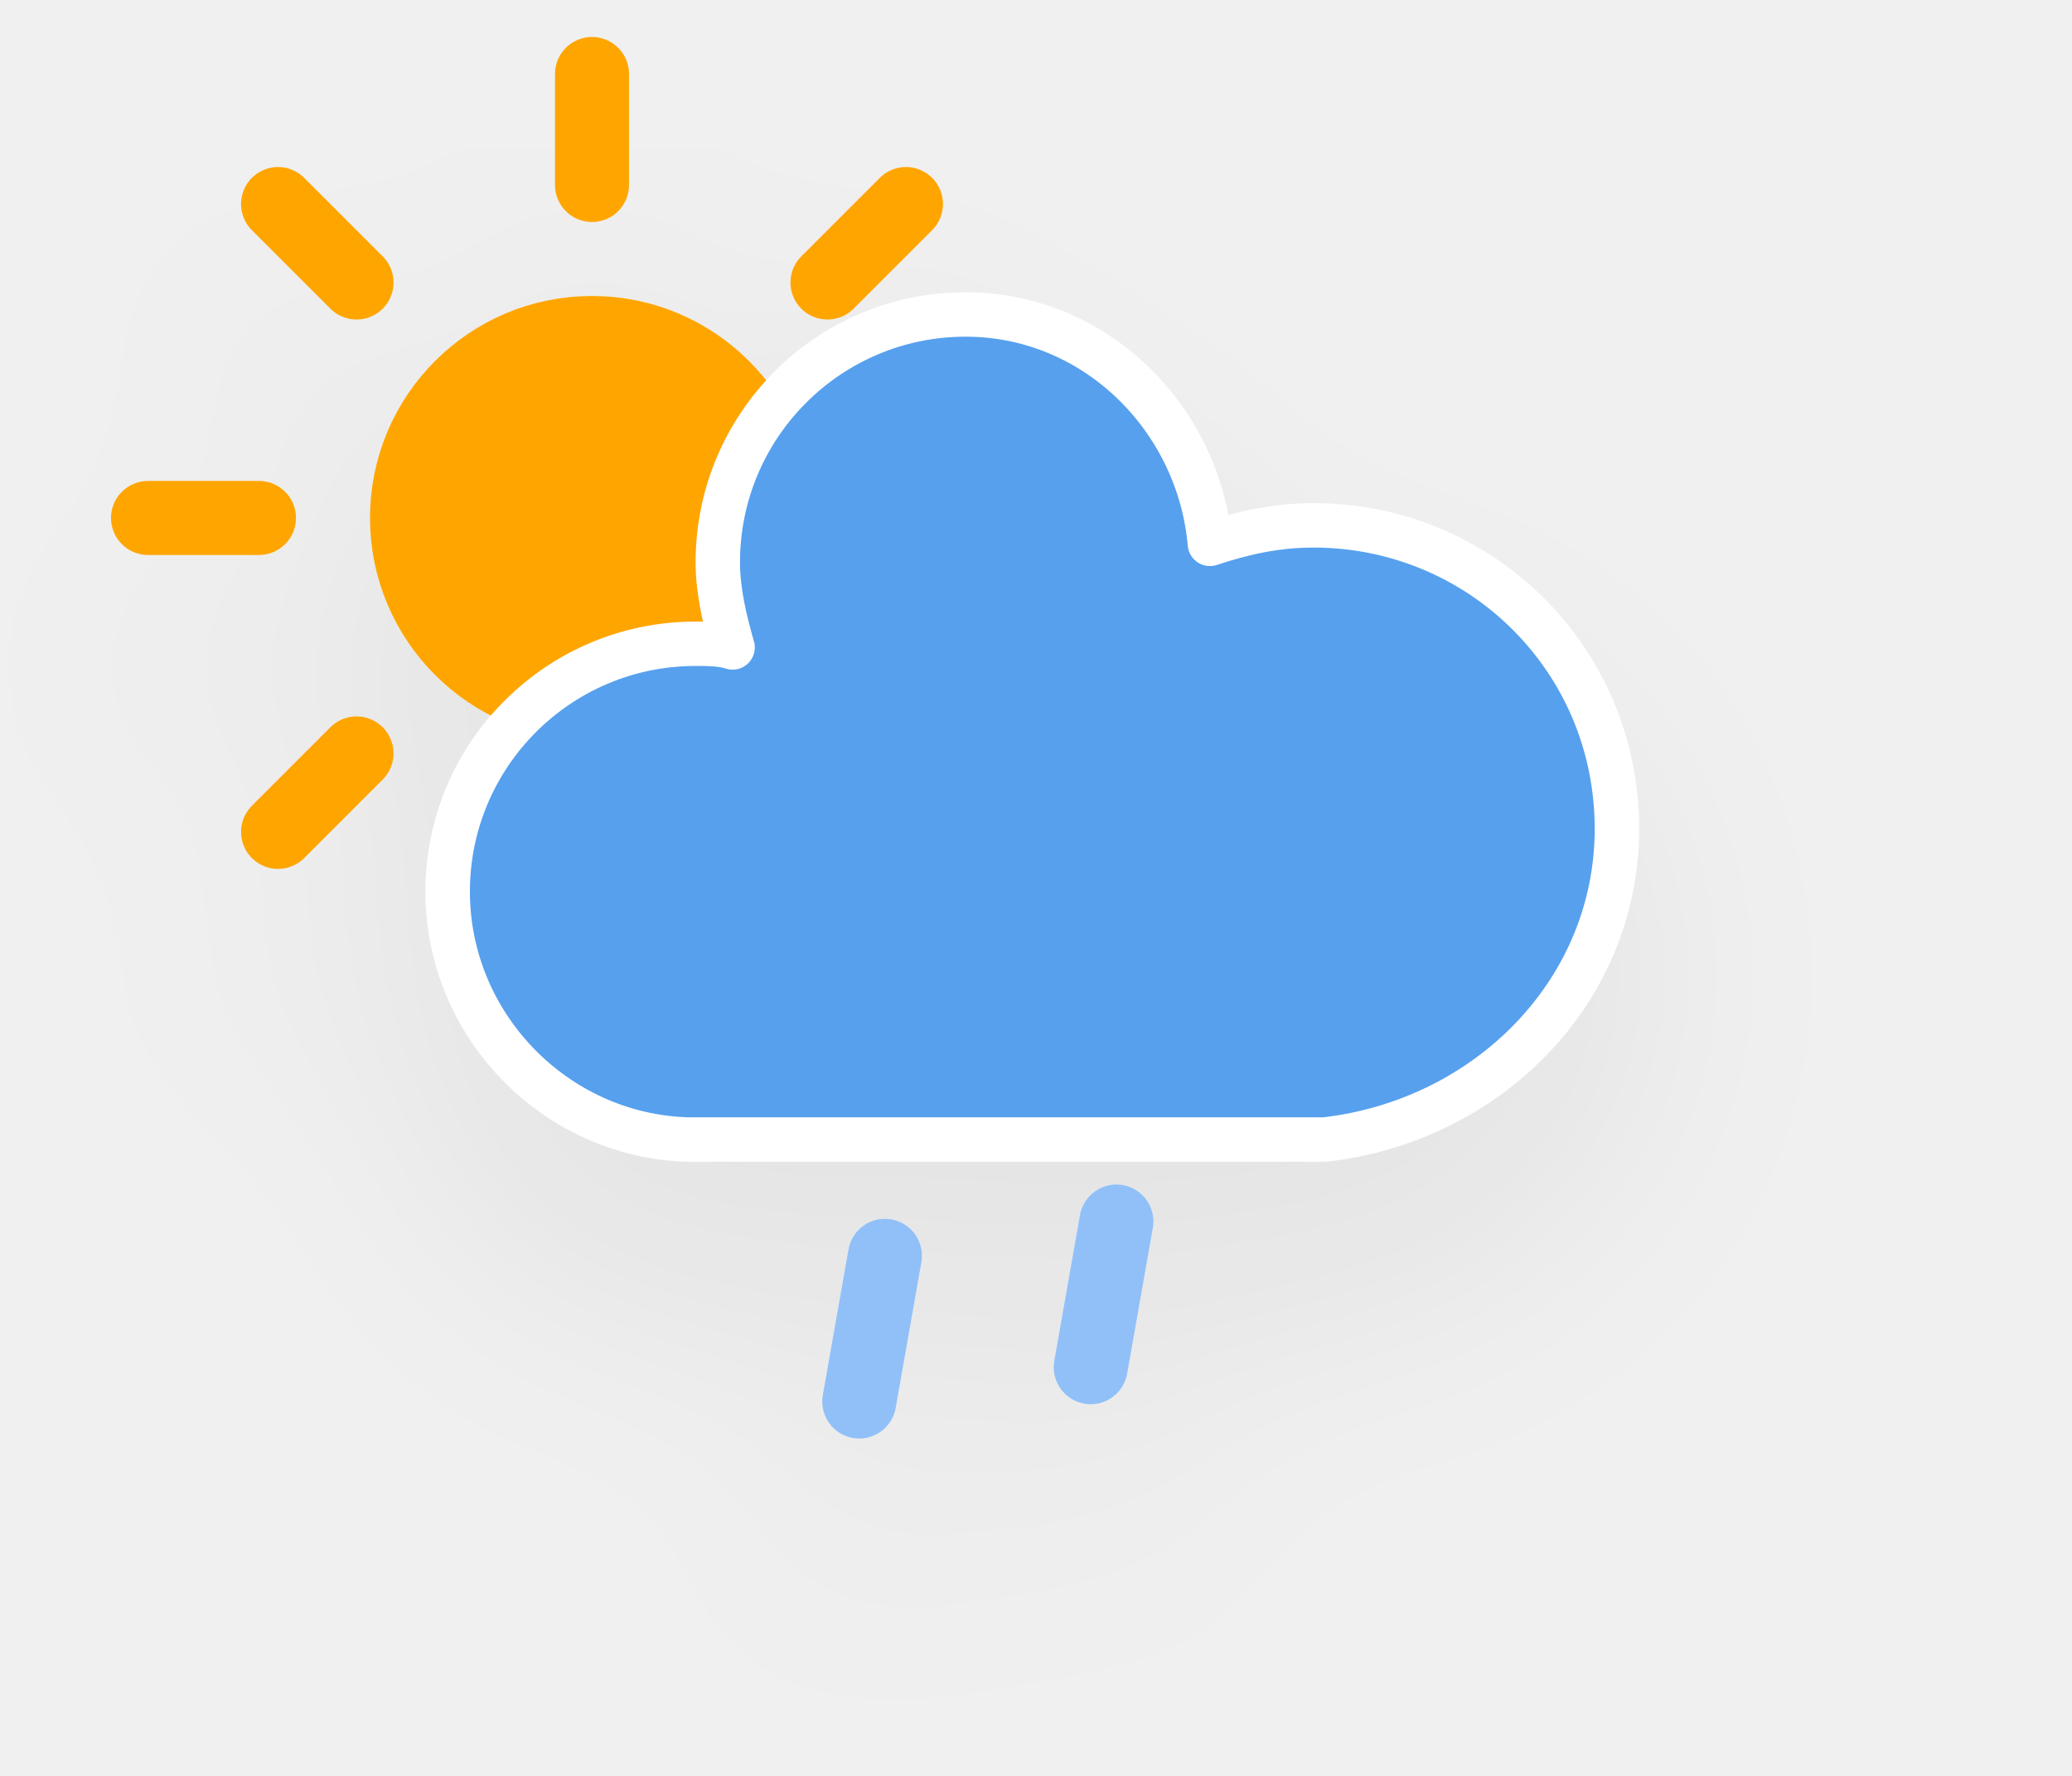
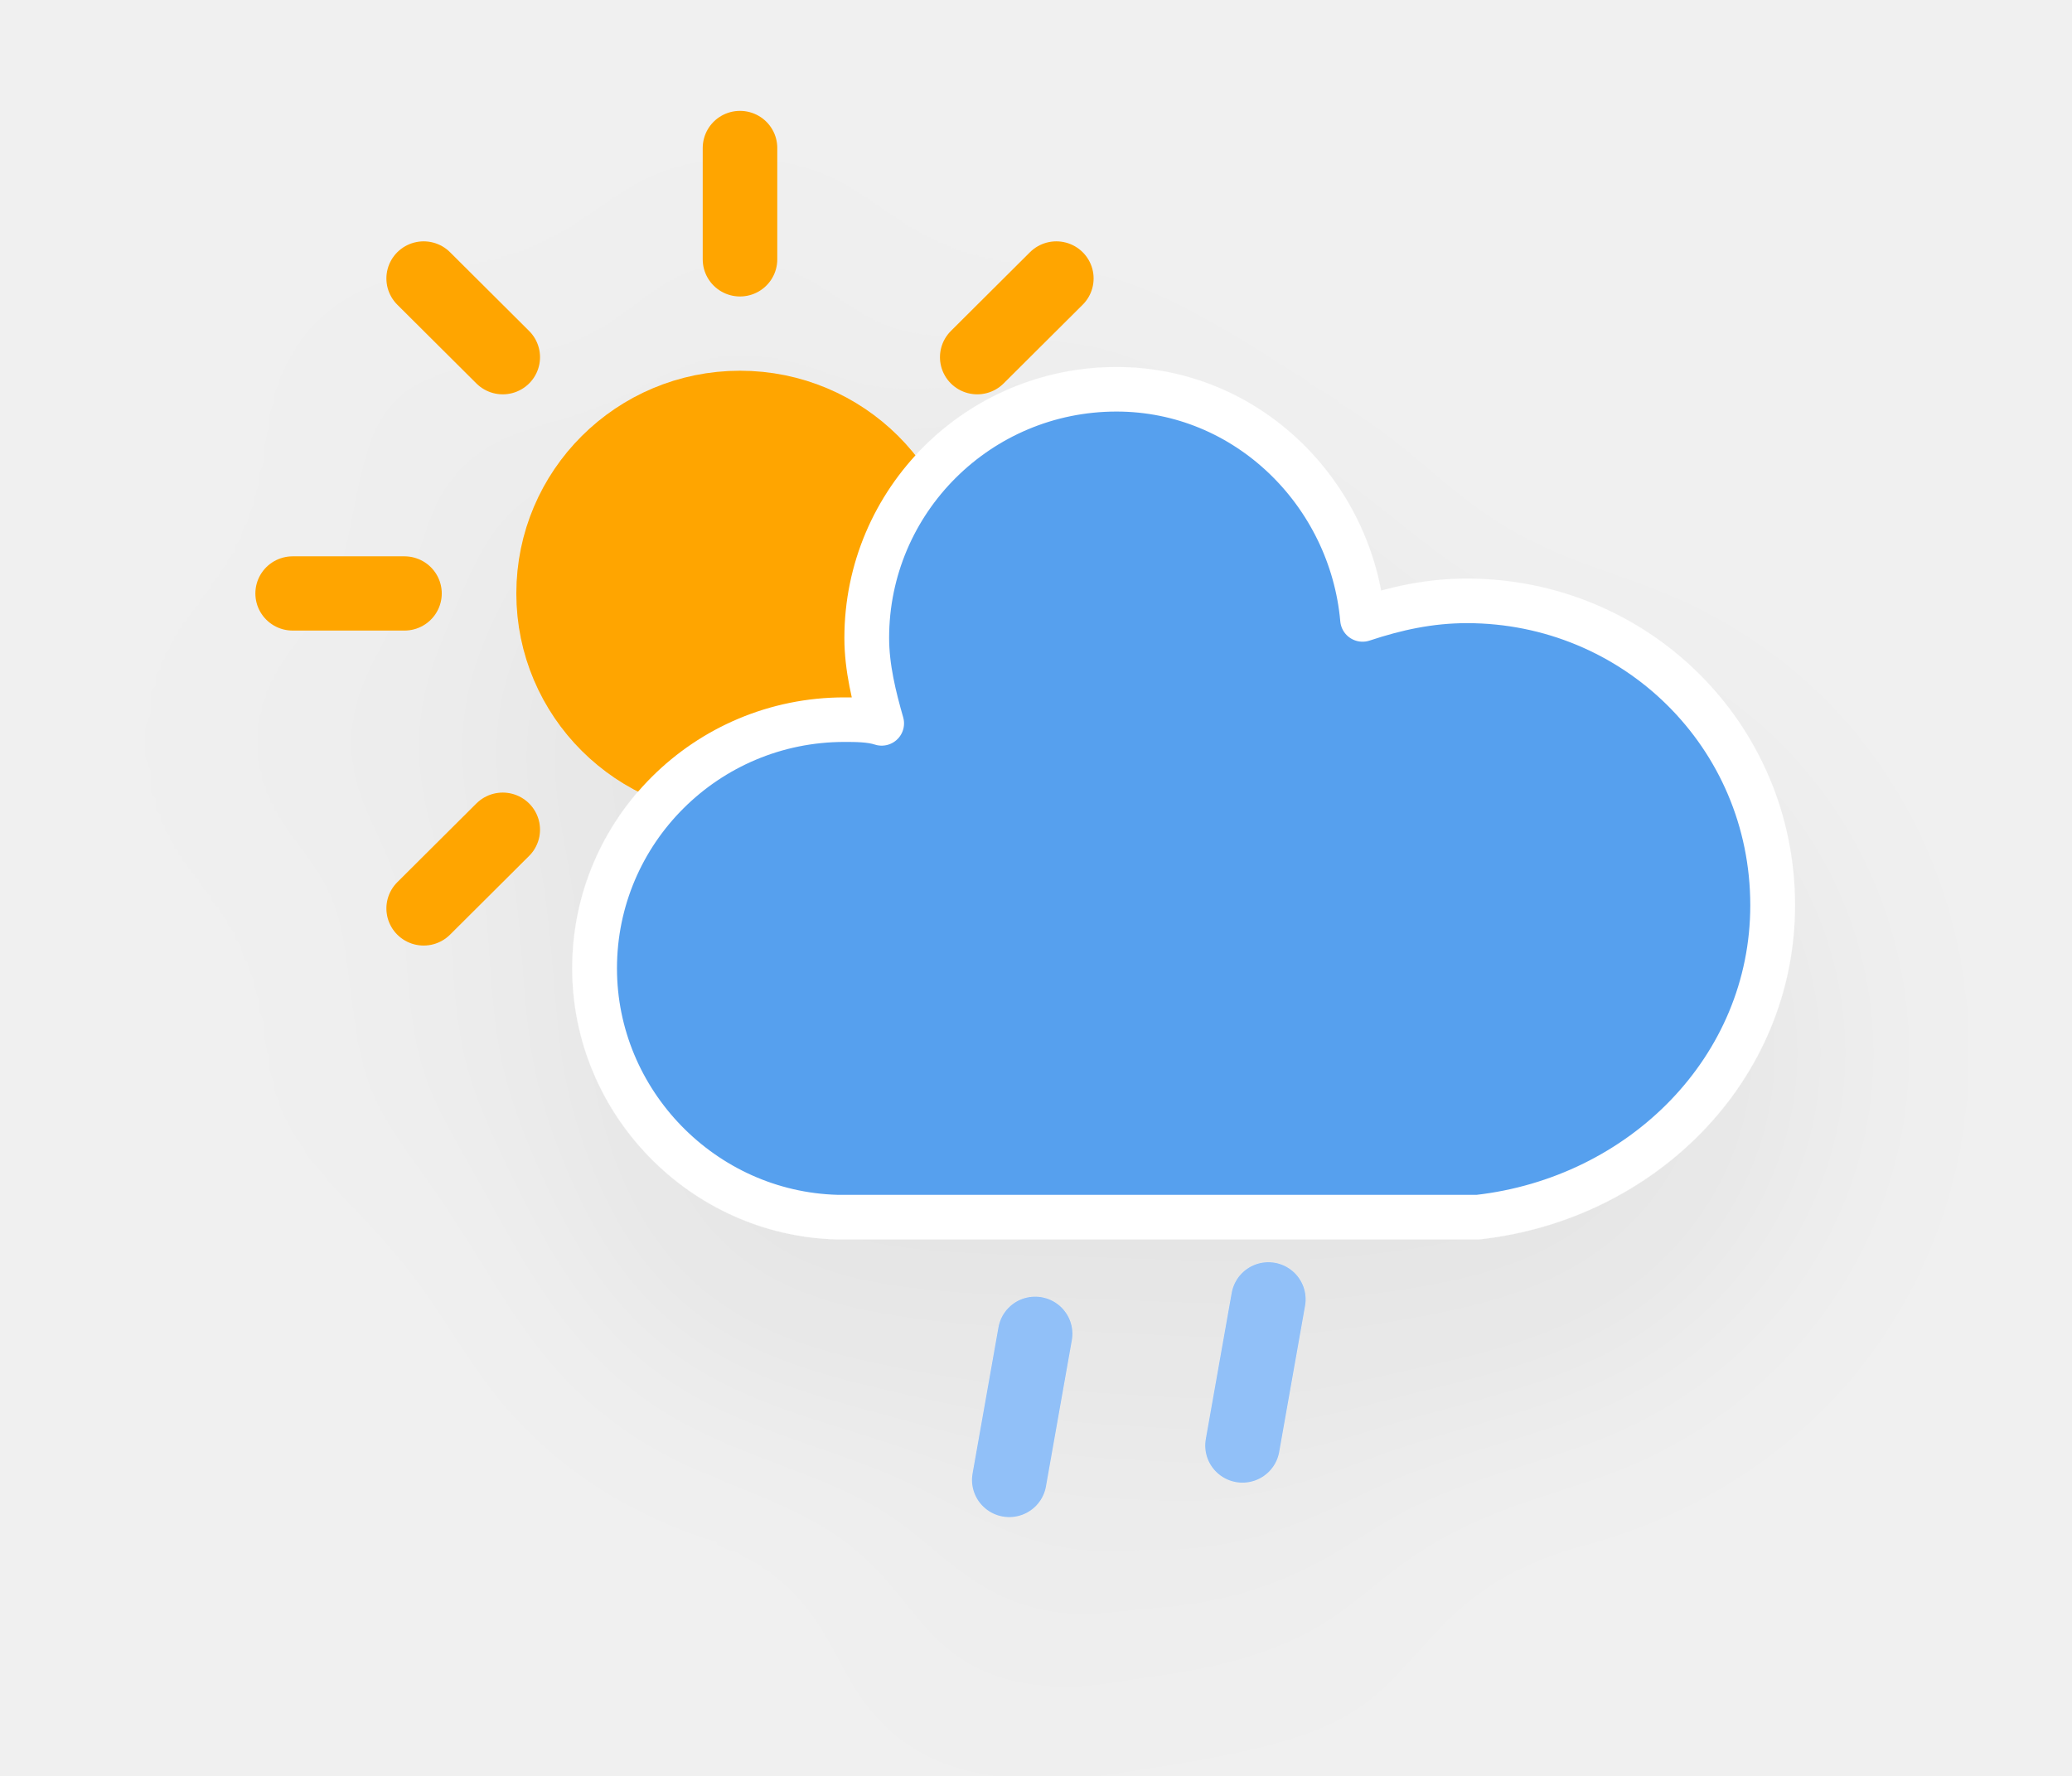
- <svg xmlns="http://www.w3.org/2000/svg" width="56" height="48" version="1.1">
+ <svg xmlns="http://www.w3.org/2000/svg" width="56" height="48" version="1.1" viewBox="0 0 48 48">
  <defs>
    <filter id="blur" x="-.207" y="-.206" width="1.403" height="1.487">
      <feGaussianBlur in="SourceAlpha" stdDeviation="3" />
      <feOffset dx="0" dy="4" result="offsetblur" />
      <feComponentTransfer>
        <feFuncA slope="0.05" type="linear" />
      </feComponentTransfer>
      <feMerge>
        <feMergeNode />
        <feMergeNode in="SourceGraphic" />
      </feMerge>
    </filter>
  </defs>
-   <g transform="translate(16,-2)" filter="url(#blur)">
+   <g transform="matrix(1.007557, 0, 0, 1.003351, 16, -0.013406)" filter="url(#blur)" style="transform-origin: -12px 4px;">
    <g class="am-weather-sun" transform="translate(0,16)">
      <line transform="translate(0,9)" y2="3" stroke="#ffa500" stroke-linecap="round" stroke-width="2" fifll="none" />
      <g transform="rotate(45)">
        <line transform="translate(0,9)" y2="3" fill="none" stroke="#ffa500" stroke-linecap="round" stroke-width="2" />
      </g>
      <g transform="rotate(90)">
        <line transform="translate(0,9)" y2="3" fill="none" stroke="#ffa500" stroke-linecap="round" stroke-width="2" />
      </g>
      <g transform="rotate(135)">
        <line transform="translate(0,9)" y2="3" fill="none" stroke="#ffa500" stroke-linecap="round" stroke-width="2" />
      </g>
      <g transform="scale(-1)">
        <line transform="translate(0,9)" y2="3" fill="none" stroke="#ffa500" stroke-linecap="round" stroke-width="2" />
      </g>
      <g transform="rotate(225)">
        <line transform="translate(0,9)" y2="3" fill="none" stroke="#ffa500" stroke-linecap="round" stroke-width="2" />
      </g>
      <g transform="rotate(-90)">
        <line transform="translate(0,9)" y2="3" fill="none" stroke="#ffa500" stroke-linecap="round" stroke-width="2" />
      </g>
      <g transform="rotate(-45)">
        <line transform="translate(0,9)" y2="3" fill="none" stroke="#ffa500" stroke-linecap="round" stroke-width="2" />
      </g>
      <circle r="5" fill="#ffa500" stroke="#ffa500" stroke-width="2" />
    </g>
    <g class="am-weather-cloud-3">
      <path transform="translate(-20,-11)" d="m47.7 35.4c0-4.6-3.7-8.2-8.2-8.2-1 0-1.9 0.2-2.8 0.5-0.3-3.4-3.1-6.2-6.6-6.2-3.7 0-6.7 3-6.7 6.7 0 0.8 0.2 1.6 0.4 2.3-0.3-0.1-0.7-0.1-1-0.1-3.7 0-6.7 3-6.7 6.7 0 3.6 2.9 6.6 6.5 6.7h17.2c4.4-0.5 7.9-4 7.9-8.4z" fill="#57a0ee" stroke="#fff" stroke-linejoin="round" stroke-width="1.2" />
    </g>
    <g class="am-weather-rainy-2" transform="translate(-20,-10)  rotate(10,-245.89,217.31)" fill="none" stroke="#91c0f8" stroke-dasharray="4, 7" stroke-linecap="round" stroke-width="2">
      <line class="am-weather-rain-1" transform="translate(-6,1)" y2="8" />
      <line class="am-weather-rain-2" transform="translate(0,-1)" y2="8" />
    </g>
  </g>
</svg>
